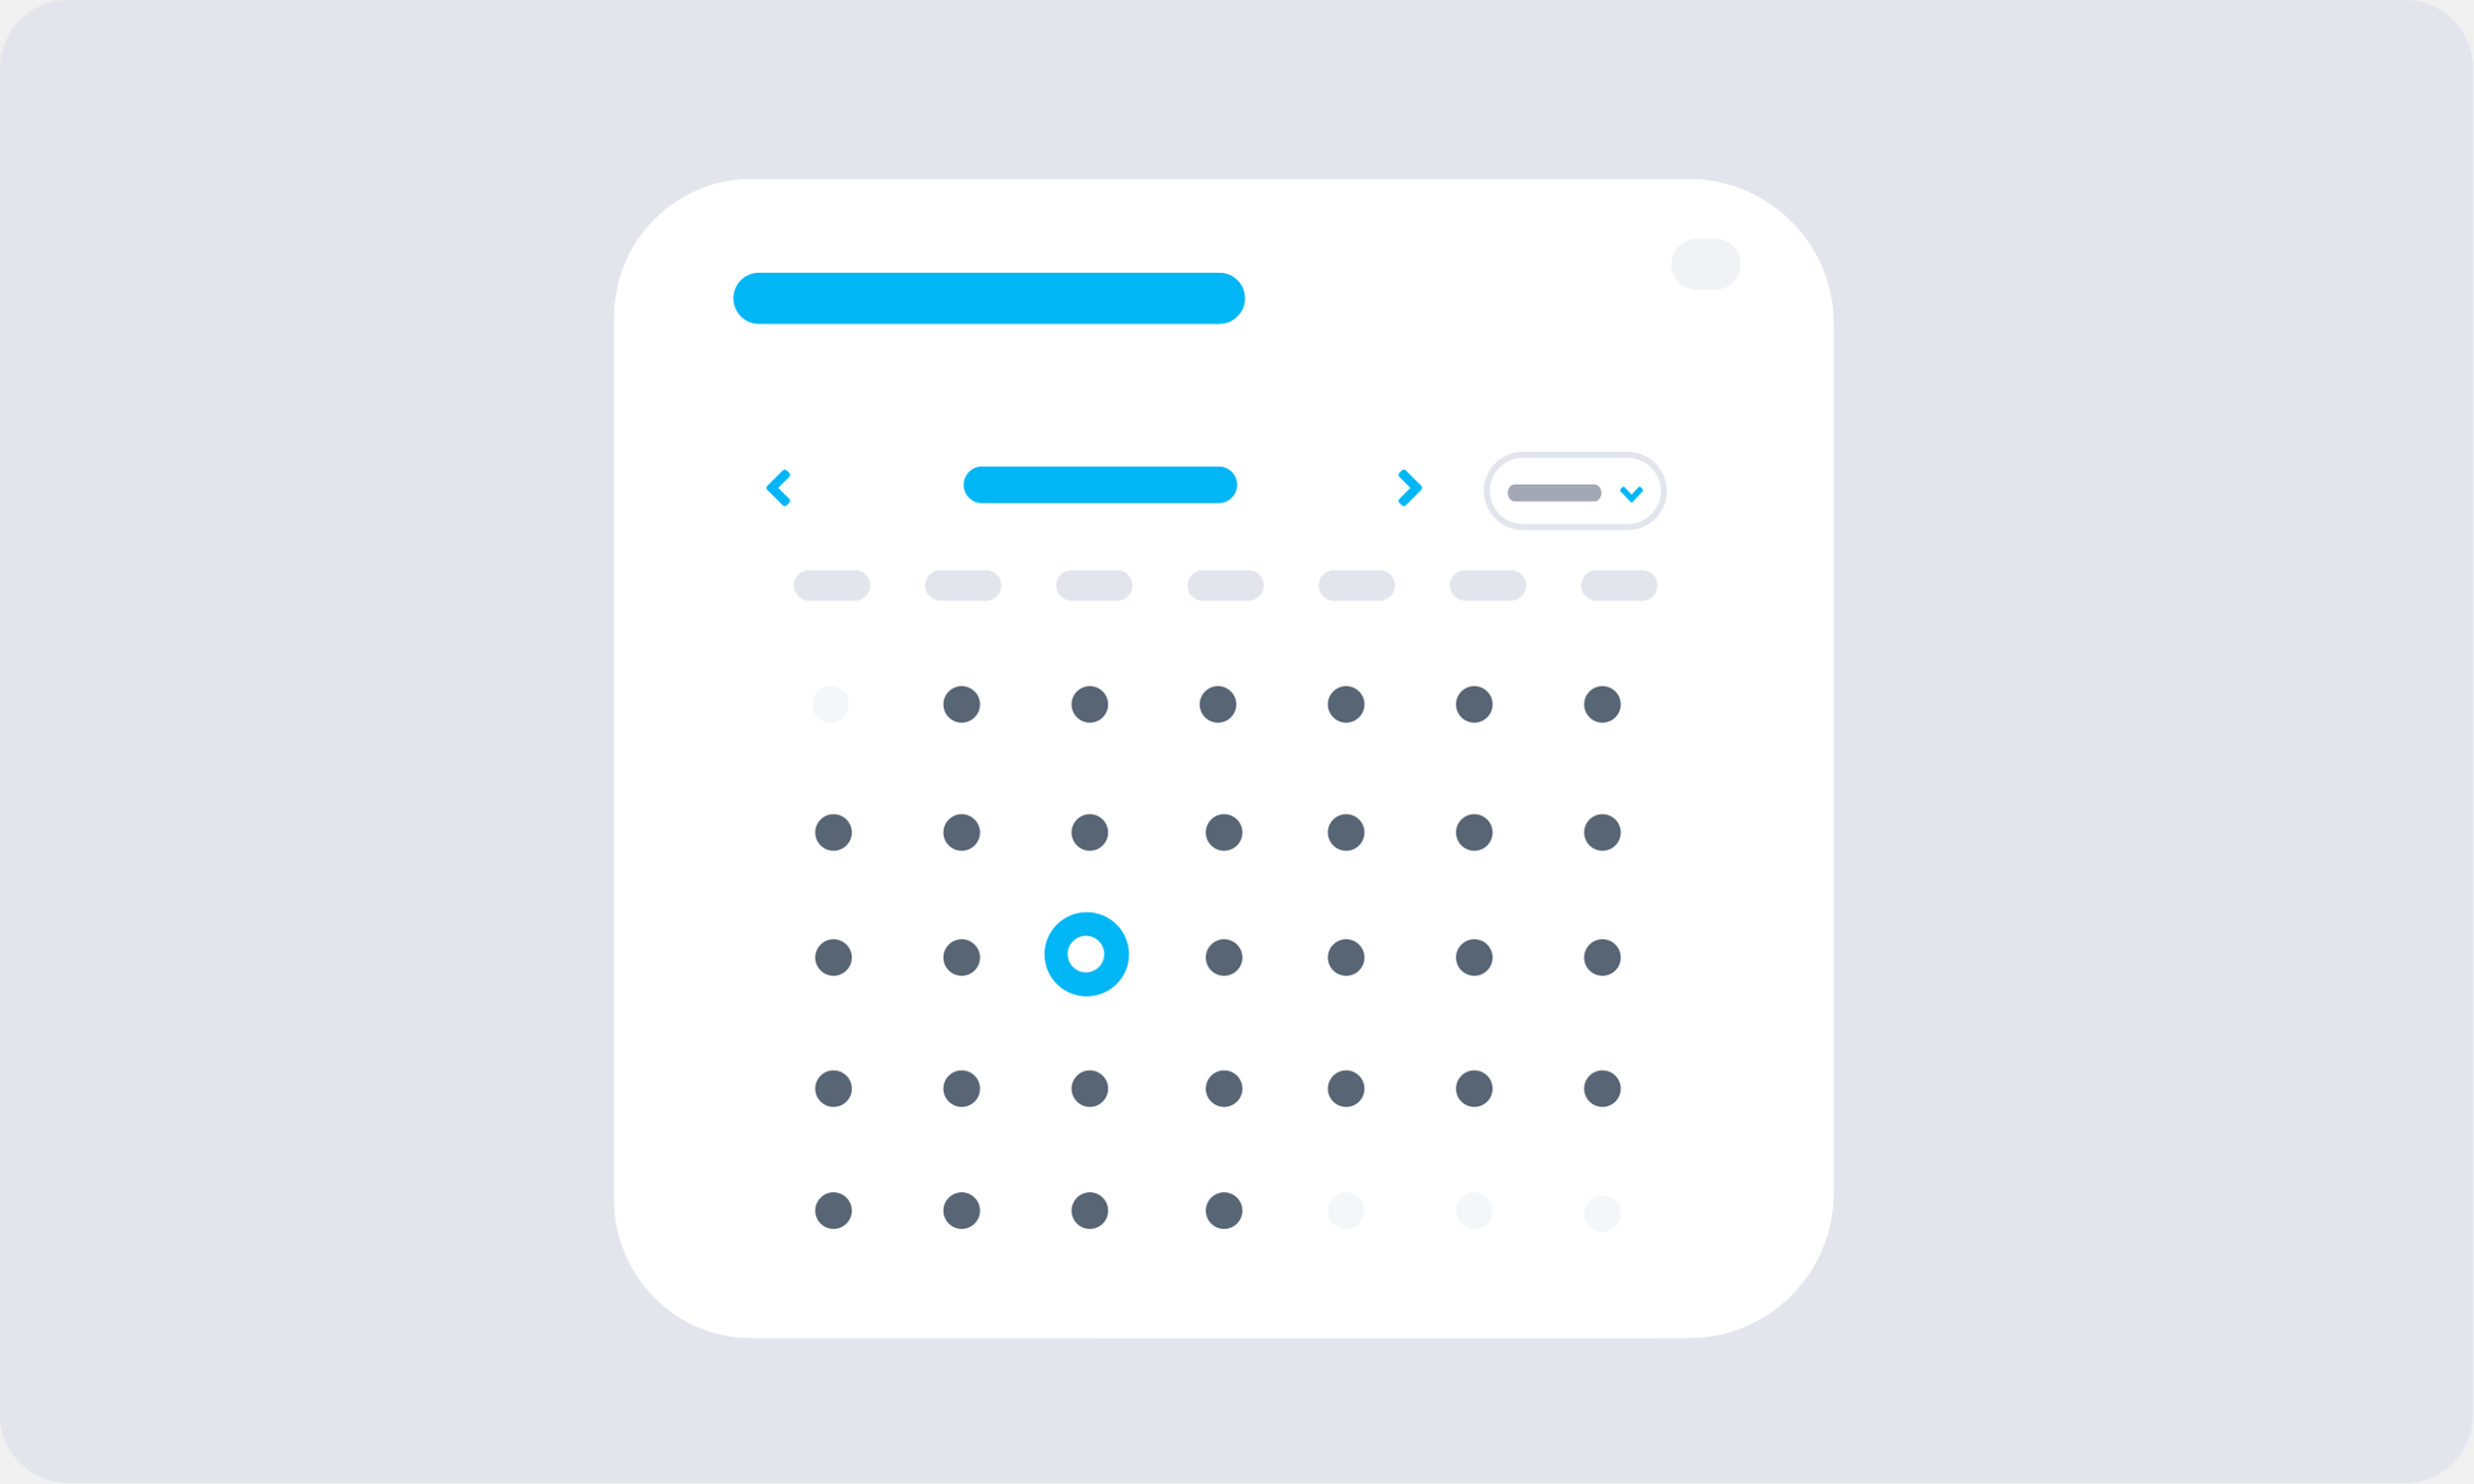
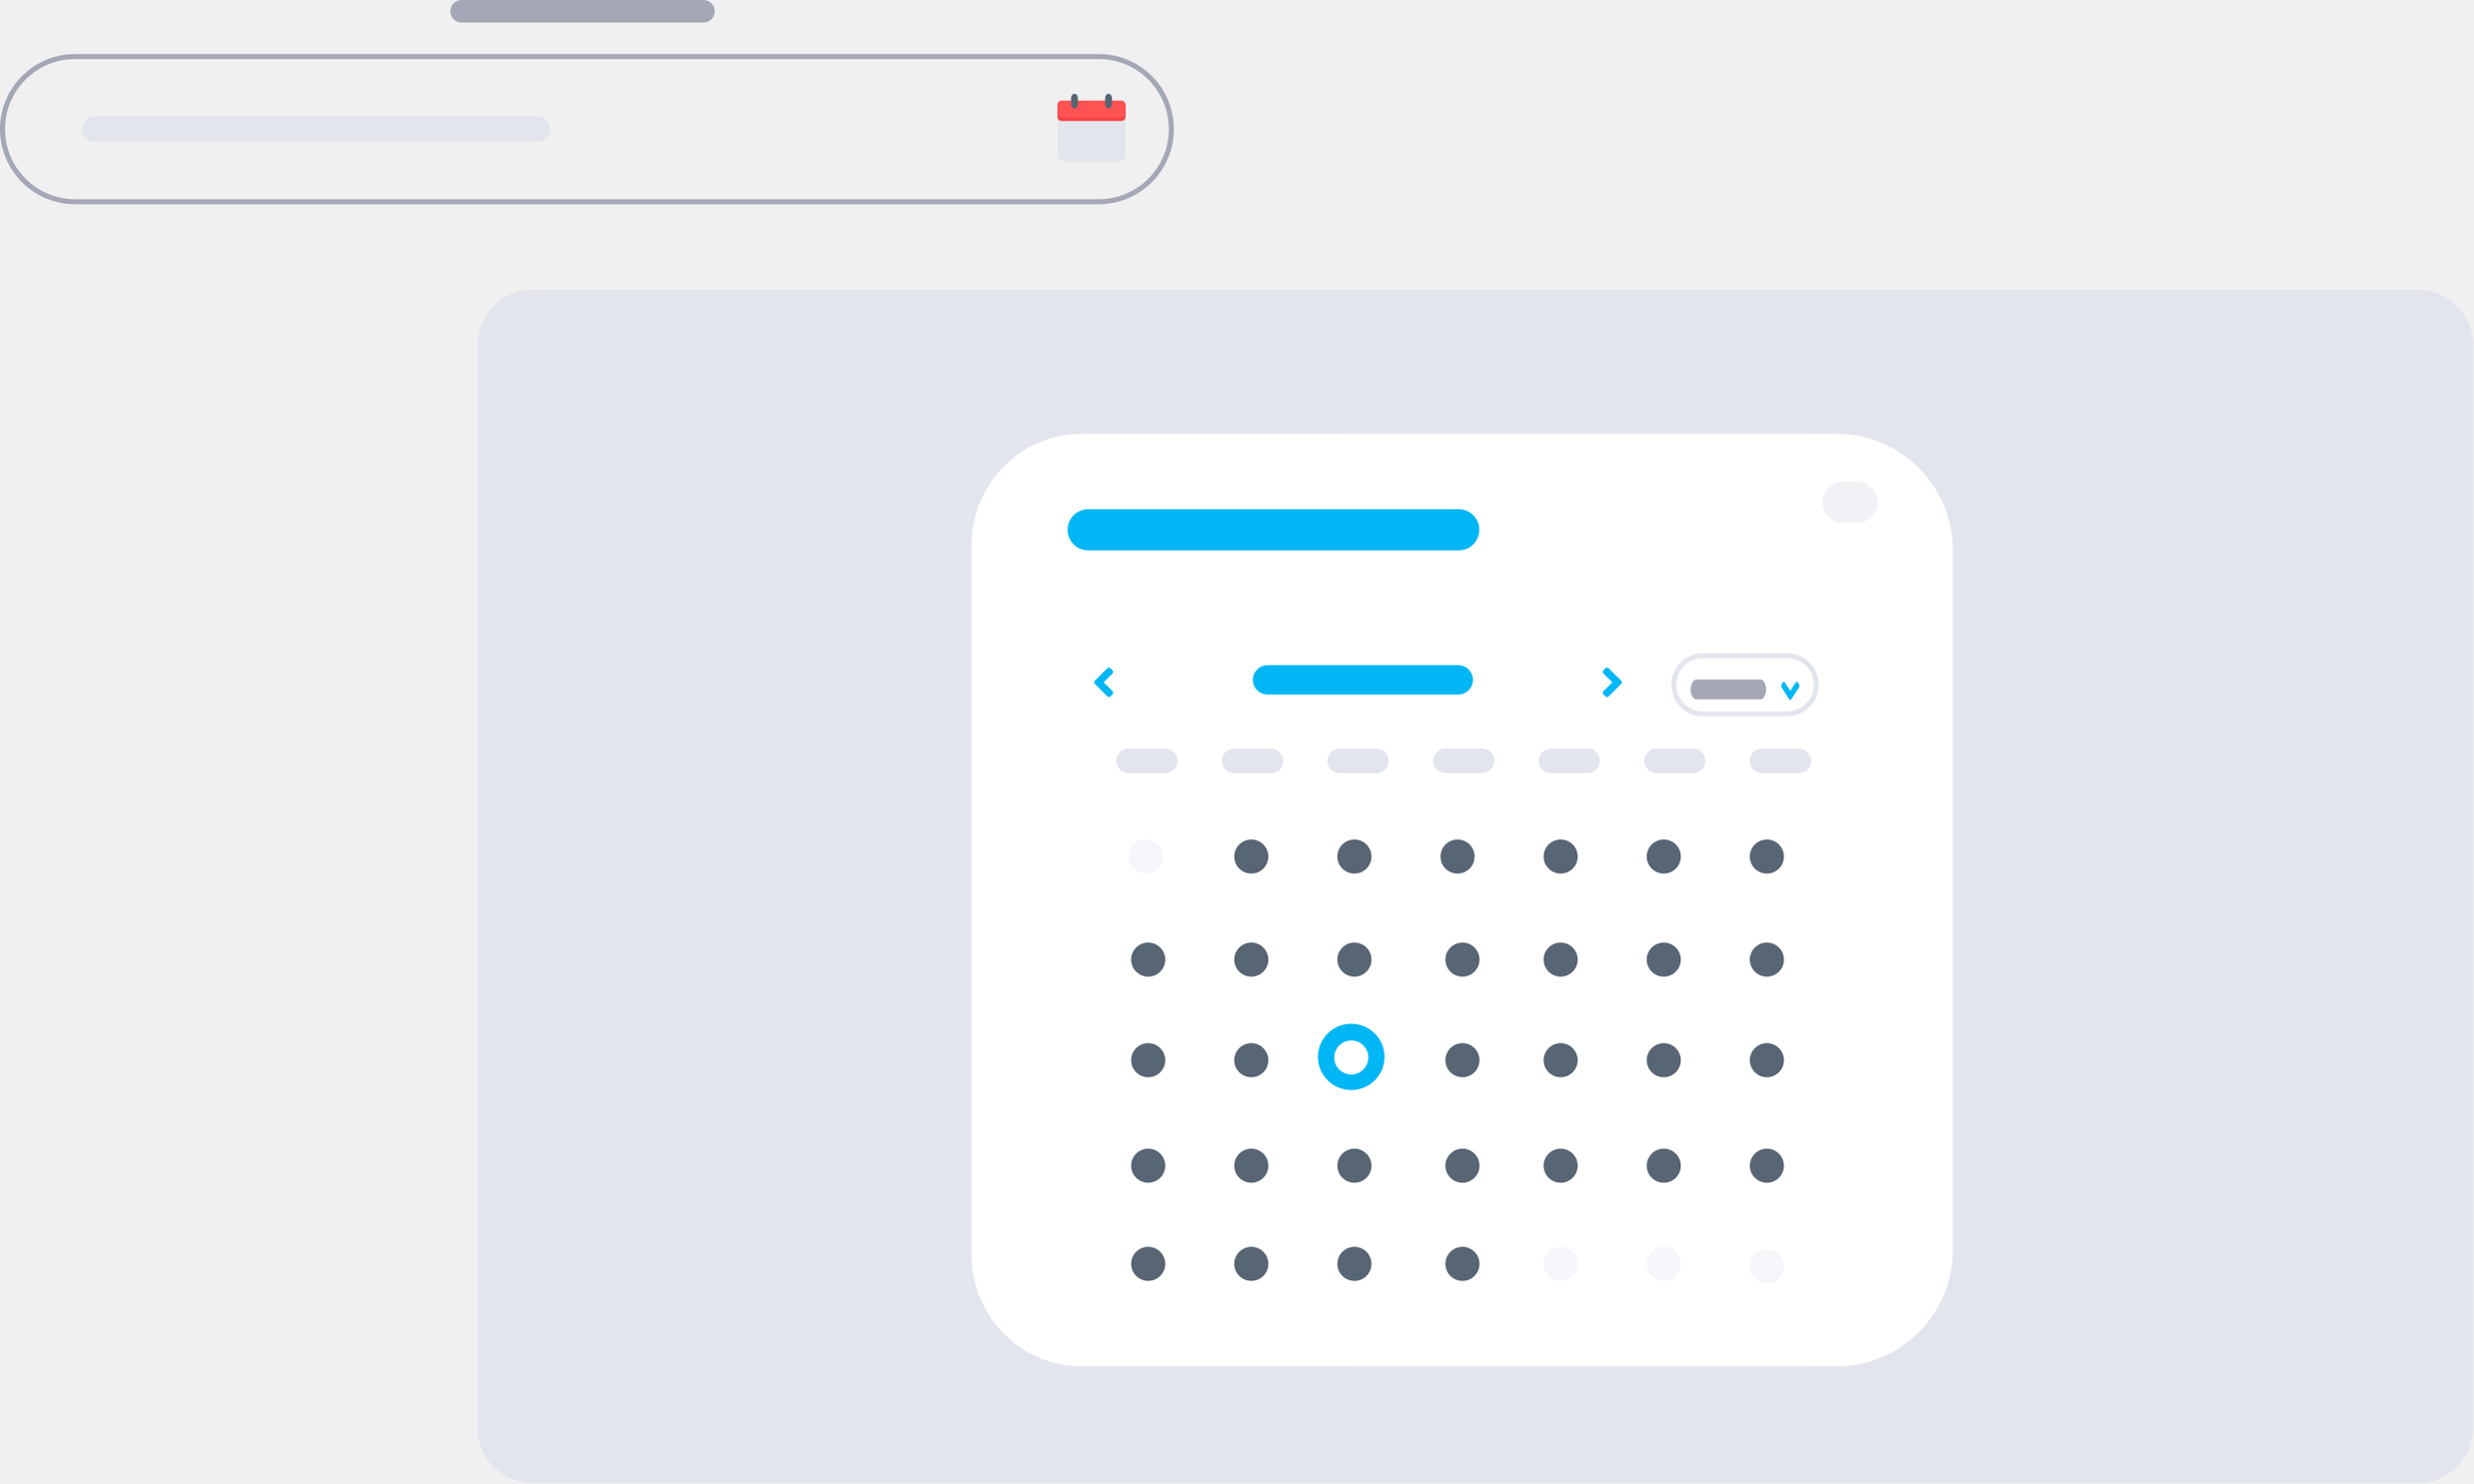
<svg xmlns="http://www.w3.org/2000/svg" xmlns:xlink="http://www.w3.org/1999/xlink" width="145px" height="87px" viewBox="0 0 145 87" version="1.1">
  <defs>
-     <ellipse id="path-1" cx="2.478" cy="2.47" rx="2.478" ry="2.47" />
+     <ellipse id="path-1" cx="1.953" cy="1.945" rx="1.953" ry="1.945" />
  </defs>
  <g id="pages" stroke="none" stroke-width="1" fill="none" fill-rule="evenodd">
    <g id="DatePicker">
-       <path d="M4,0 L141,0 C143.209,0 145,1.791 145,4 L145,83 C145,85.209 143.209,87 141,87 L4,87 C1.791,87 0,85.209 0,83 L0,4 C0,1.791 1.791,0 4,0 Z" id="Rectangle" fill="#E3E5ED" fill-rule="nonzero" />
-       <g id="Group-121" transform="translate(36, 10.5)">
-         <path d="M63.018,1.8189894e-12 C67.712,1.8189894e-12 71.518,3.806 71.518,8.5 L71.518,59.5 C71.518,64.194 67.712,68 63.018,68 L28,68 L28,1.8189894e-12 L63.018,1.8189894e-12 Z" id="Rectangle-23" fill="#FFFFFF" fill-rule="nonzero" />
-         <g id="z-embedded-/-List-Box" fill="#FFFFFF" fill-rule="nonzero">
-           <path d="M0,8.136 C0,3.643 3.588,0 8.022,0 L61,0 L61,68 L8.022,68 C3.591,68 0,64.348 0,59.864 L0,8.136 Z" id="overflow-bkgd" />
-         </g>
-         <path d="M9.516,18.766 L8.603,17.853 C8.54,17.79 8.54,17.688 8.603,17.626 L8.755,17.474 C8.818,17.411 8.92,17.411 8.982,17.474 L9.629,18.121 L10.276,17.474 C10.339,17.411 10.441,17.411 10.504,17.474 L10.656,17.626 C10.719,17.689 10.719,17.791 10.656,17.853 L9.743,18.766 C9.681,18.829 9.579,18.829 9.516,18.766 L9.516,18.766 Z" id="Shape-Copy" fill="#01B6F5" fill-rule="nonzero" transform="translate(9.629386, 18.11981) scale(1, -1) rotate(-270) translate(-9.629386, -18.11981) " />
-         <path d="M46.58,18.766 L45.667,17.853 C45.604,17.79 45.604,17.688 45.667,17.626 L45.819,17.474 C45.882,17.411 45.984,17.411 46.046,17.474 L46.693,18.121 L47.34,17.474 C47.403,17.411 47.505,17.411 47.568,17.474 L47.719,17.626 C47.783,17.689 47.783,17.791 47.719,17.853 L46.807,18.766 C46.745,18.829 46.643,18.829 46.58,18.766 L46.58,18.766 Z" id="Shape-Copy" fill="#01B6F5" fill-rule="nonzero" transform="translate(46.69328, 18.11981) rotate(-90) translate(-46.69328, -18.11981) " />
-         <g id="Group-120" transform="translate(51, 16)" fill-rule="nonzero">
-           <g id="Group-46">
-             <g id="Group-16" transform="translate(8, 2)" fill="#01B6F5">
-               <path d="M0.595,0.939 L0.029,0.336 C-0.01,0.295 -0.01,0.227 0.029,0.186 L0.123,0.086 C0.162,0.044 0.225,0.044 0.264,0.086 L0.665,0.513 L1.065,0.086 C1.104,0.044 1.168,0.044 1.206,0.086 L1.3,0.186 C1.339,0.228 1.339,0.295 1.3,0.336 L0.735,0.939 C0.697,0.981 0.634,0.981 0.595,0.939 L0.595,0.939 Z" id="Shape-Copy" transform="translate(0.664773, 0.512495) rotate(-360) translate(-0.664773, -0.512495) " />
+       <g transform="translate(28, 17)">
+         <path d="M3.218,0 L113.782,0 C115.559,0 117,1.441 117,3.218 L117,66.782 C117,68.559 115.559,70 113.782,70 L3.218,70 C1.441,70 0,68.559 0,66.782 L0,3.218 C0,1.441 1.441,0 3.218,0 Z" id="Rectangle" fill="#E3E5ED" fill-rule="nonzero" />
+         <g id="Group-121" transform="translate(28.96552, 8.448276)">
+           <path d="M50.704,1.46355469e-12 C54.481,1.46355469e-12 57.543,3.062 57.543,6.839 L57.543,47.874 C57.543,51.651 54.481,54.713 50.704,54.713 L22.529,54.713 L22.529,1.46355469e-12 L50.704,1.46355469e-12 Z" id="Rectangle-23" fill="#FFFFFF" fill-rule="nonzero" />
+           <g id="z-embedded-/-List-Box" fill="#FFFFFF" fill-rule="nonzero">
+             <path d="M0,6.547 C0,2.931 2.887,0 6.454,0 L49.08,0 L49.08,54.713 L6.454,54.713 C2.89,54.713 0,51.774 0,48.166 L0,6.547 Z" id="overflow-bkgd" />
+           </g>
+           <path d="M7.657,15.099 L6.922,14.365 C6.871,14.314 6.871,14.232 6.922,14.181 L7.044,14.059 C7.095,14.009 7.177,14.009 7.227,14.059 L7.748,14.58 L8.268,14.059 C8.319,14.009 8.401,14.009 8.451,14.059 L8.573,14.181 C8.624,14.232 8.624,14.314 8.573,14.365 L7.839,15.099 C7.789,15.15 7.707,15.15 7.657,15.099 L7.657,15.099 Z" id="Shape-Copy" fill="#01B6F5" fill-rule="nonzero" transform="translate(7.747782, 14.57916) scale(1, -1) rotate(-270) translate(-7.747782, -14.57916) " />
+           <path d="M37.478,15.099 L36.744,14.365 C36.693,14.314 36.693,14.232 36.744,14.181 L36.866,14.059 C36.916,14.009 36.999,14.009 37.049,14.059 L37.569,14.58 L38.09,14.059 C38.141,14.009 38.223,14.009 38.273,14.059 L38.395,14.181 C38.446,14.232 38.446,14.314 38.395,14.365 L37.661,15.099 C37.611,15.15 37.529,15.15 37.478,15.099 L37.478,15.099 Z" id="Shape-Copy" fill="#01B6F5" fill-rule="nonzero" transform="translate(37.56931, 14.57916) rotate(-90) translate(-37.56931, -14.57916) " />
+           <g id="Group-120" transform="translate(41.03448, 12.87356)" fill-rule="nonzero">
+             <g id="Group-46">
+               <g id="Group-16" transform="translate(6.436782, 1.609195)" fill="#01B6F5">
+                 <path d="M0.478,1.096 L0.024,0.392 C-0.008,0.344 -0.008,0.265 0.024,0.217 L0.099,0.1 C0.131,0.051 0.181,0.051 0.213,0.1 L0.535,0.599 L0.857,0.1 C0.889,0.051 0.939,0.051 0.971,0.1 L1.046,0.217 C1.078,0.266 1.078,0.344 1.046,0.392 L0.591,1.096 C0.561,1.144 0.51,1.144 0.478,1.096 L0.478,1.096 Z" id="Shape-Copy" transform="translate(0.534875, 0.597911) rotate(-360) translate(-0.534875, -0.597911) " />
+               </g>
+               <path d="M0.287,1.851 C0.287,2.713 0.989,3.414 1.853,3.414 L6.784,3.414 C7.65,3.414 8.35,2.715 8.35,1.851 C8.35,0.989 7.648,0.287 6.784,0.287 L1.853,0.287 C0.987,0.287 0.287,0.987 0.287,1.851 Z M0,1.851 C0,0.829 0.828,0 1.853,0 L6.784,0 C7.808,0 8.637,0.831 8.637,1.851 C8.637,2.873 7.809,3.702 6.784,3.702 L1.853,3.702 C0.83,3.702 0,2.871 0,1.851 Z" id="Rectangle-2" fill="#E3E5ED" />
            </g>
-             <path d="M0.357,2.3 C0.357,3.372 1.229,4.243 2.303,4.243 L8.432,4.243 C9.508,4.243 10.378,3.374 10.378,2.3 C10.378,1.229 9.506,0.357 8.432,0.357 L2.303,0.357 C1.227,0.357 0.357,1.227 0.357,2.3 Z M0,2.3 C0,1.03 1.029,0 2.303,0 L8.432,0 C9.704,0 10.735,1.032 10.735,2.3 C10.735,3.571 9.706,4.601 8.432,4.601 L2.303,4.601 C1.031,4.601 0,3.568 0,2.3 Z" id="Rectangle-2" fill="#E3E5ED" />
+             <path d="M1.469,2.709 C1.283,2.709 1.131,2.448 1.131,2.126 C1.131,1.804 1.283,1.542 1.469,1.542 L5.214,1.542 C5.401,1.542 5.552,1.804 5.552,2.126 C5.552,2.448 5.401,2.709 5.214,2.709 L1.469,2.709 Z" id="Line-12-Copy-3" fill="#A4A7B5" />
          </g>
-           <path d="M1.826,2.917 C1.594,2.917 1.406,2.693 1.406,2.417 C1.406,2.141 1.594,1.917 1.826,1.917 L6.48,1.917 C6.713,1.917 6.901,2.141 6.901,2.417 C6.901,2.693 6.713,2.917 6.48,2.917 L1.826,2.917 Z" id="Line-12-Copy-3" fill="#A4A7B5" />
-         </g>
-         <g id="Day-31----" transform="translate(25.24182, 43.01492)">
-           <mask id="mask-2" fill="white">
-             <use xlink:href="#path-1" />
-           </mask>
-           <use id="Oval-2" fill="#01B6F5" xlink:href="#path-1" />
-           <g id="BG" mask="url(#mask-2)" fill="#FFFFFF" fill-opacity="0">
-             <g transform="translate(-1.252396, -1.073482)" id="box">
-               <rect x="0" y="0" width="7.62" height="7.617" />
+           <g id="Day-31----" transform="translate(20.30951, 34.6097)">
+             <mask id="mask-2" fill="white">
+               <use xlink:href="#path-1" />
+             </mask>
+             <use id="Oval-2" fill="#01B6F5" xlink:href="#path-1" />
+             <g id="BG" mask="url(#mask-2)" fill="#FFFFFF" fill-opacity="0">
+               <g transform="translate(-1.007675, -0.863721)" id="box">
+                 <rect x="0" y="0" width="6.131" height="6.128" />
+               </g>
            </g>
          </g>
+           <path d="M9.205,19.905 C8.808,19.905 8.486,19.583 8.486,19.186 C8.486,18.788 8.808,18.466 9.205,18.466 L11.365,18.466 C11.762,18.466 12.084,18.788 12.084,19.186 C12.084,19.583 11.762,19.905 11.365,19.905 L9.205,19.905 Z M15.395,19.905 C14.998,19.905 14.676,19.583 14.676,19.186 C14.676,18.788 14.998,18.466 15.395,18.466 L17.555,18.466 C17.952,18.466 18.274,18.788 18.274,19.186 C18.274,19.583 17.952,19.905 17.555,19.905 L15.395,19.905 Z M21.585,19.905 C21.188,19.905 20.866,19.583 20.866,19.186 C20.866,18.788 21.188,18.466 21.585,18.466 L23.745,18.466 C24.142,18.466 24.464,18.788 24.464,19.186 C24.464,19.583 24.142,19.905 23.745,19.905 L21.585,19.905 Z M27.775,19.905 C27.378,19.905 27.056,19.583 27.056,19.186 C27.056,18.788 27.378,18.466 27.775,18.466 L29.935,18.466 C30.332,18.466 30.654,18.788 30.654,19.186 C30.654,19.583 30.332,19.905 29.935,19.905 L27.775,19.905 Z M33.965,19.905 C33.568,19.905 33.246,19.583 33.246,19.186 C33.246,18.788 33.568,18.466 33.965,18.466 L36.125,18.466 C36.522,18.466 36.844,18.788 36.844,19.186 C36.844,19.583 36.522,19.905 36.125,19.905 L33.965,19.905 Z M40.155,19.905 C39.758,19.905 39.436,19.583 39.436,19.186 C39.436,18.788 39.758,18.466 40.155,18.466 L42.315,18.466 C42.712,18.466 43.034,18.788 43.034,19.186 C43.034,19.583 42.712,19.905 42.315,19.905 L40.155,19.905 Z M46.345,19.905 C45.948,19.905 45.626,19.583 45.626,19.186 C45.626,18.788 45.948,18.466 46.345,18.466 L48.505,18.466 C48.902,18.466 49.224,18.788 49.224,19.186 C49.224,19.583 48.902,19.905 48.505,19.905 L46.345,19.905 Z" id="Line-12" fill="#E3E5ED" fill-rule="nonzero" />
+           <path d="M17.358,15.299 C16.881,15.299 16.494,14.912 16.494,14.435 C16.494,13.958 16.881,13.571 17.358,13.571 L28.535,13.571 C29.012,13.571 29.399,13.958 29.399,14.435 C29.399,14.912 29.012,15.299 28.535,15.299 L17.358,15.299 Z" id="Line-12-Copy-2" fill="#01B6F5" fill-rule="nonzero" />
+           <circle id="Oval" fill="#F4F6F9" fill-rule="nonzero" cx="10.213" cy="24.8" r="1" />
+           <circle id="Oval-Copy-9" fill="#576574" fill-rule="nonzero" cx="16.403" cy="24.8" r="1" />
+           <circle id="Oval-Copy-10" fill="#576574" fill-rule="nonzero" cx="22.449" cy="24.8" r="1" />
+           <circle id="Oval-Copy-11" fill="#576574" fill-rule="nonzero" cx="28.495" cy="24.8" r="1" />
+           <circle id="Oval-Copy-12" fill="#576574" fill-rule="nonzero" cx="34.541" cy="24.8" r="1" />
+           <circle id="Oval-Copy-13" fill="#576574" fill-rule="nonzero" cx="40.587" cy="24.8" r="1" />
+           <circle id="Oval-Copy-14" fill="#576574" fill-rule="nonzero" cx="46.633" cy="24.8" r="1" />
+           <circle id="Oval-Copy-15" fill="#576574" fill-rule="nonzero" cx="46.633" cy="30.846" r="1" />
+           <circle id="Oval-Copy-16" fill="#576574" fill-rule="nonzero" cx="40.587" cy="30.846" r="1" />
+           <circle id="Oval-Copy-22" fill="#576574" fill-rule="nonzero" cx="40.587" cy="36.748" r="1" />
+           <circle id="Oval-Copy-29" fill="#576574" fill-rule="nonzero" cx="40.587" cy="42.938" r="1" />
+           <circle id="Oval-Copy-41" fill="#576574" fill-rule="nonzero" cx="46.633" cy="42.938" r="1" />
+           <circle id="Oval-Copy-42" fill="#F4F6F9" fill-rule="nonzero" cx="46.633" cy="48.84" r="1" />
+           <circle id="Oval-Copy-40" fill="#F4F6F9" fill-rule="nonzero" cx="40.587" cy="48.696" r="1" />
+           <circle id="Oval-Copy-28" fill="#576574" fill-rule="nonzero" cx="46.633" cy="36.748" r="1" />
+           <circle id="Oval-Copy-17" fill="#576574" fill-rule="nonzero" cx="34.541" cy="30.846" r="1" />
+           <circle id="Oval-Copy-23" fill="#576574" fill-rule="nonzero" cx="34.541" cy="36.748" r="1" />
+           <circle id="Oval-Copy-30" fill="#576574" fill-rule="nonzero" cx="34.541" cy="42.938" r="1" />
+           <circle id="Oval-Copy-35" fill="#F4F6F9" fill-rule="nonzero" cx="34.541" cy="48.696" r="1" />
+           <circle id="Oval-Copy-18" fill="#576574" fill-rule="nonzero" cx="28.783" cy="30.846" r="1" />
+           <circle id="Oval-Copy-24" fill="#576574" fill-rule="nonzero" cx="28.783" cy="36.748" r="1" />
+           <circle id="Oval-Copy-31" fill="#576574" fill-rule="nonzero" cx="28.783" cy="42.938" r="1" />
+           <circle id="Oval-Copy-36" fill="#576574" fill-rule="nonzero" cx="28.783" cy="48.696" r="1" />
+           <circle id="Oval-Copy-19" fill="#576574" fill-rule="nonzero" cx="22.449" cy="30.846" r="1" />
+           <circle id="Oval-Copy-25" fill="#FFFFFF" fill-rule="nonzero" cx="22.266" cy="36.588" r="1" />
+           <circle id="Oval-Copy-32" fill="#576574" fill-rule="nonzero" cx="22.449" cy="42.938" r="1" />
+           <circle id="Oval-Copy-37" fill="#576574" fill-rule="nonzero" cx="22.449" cy="48.696" r="1" />
+           <circle id="Oval-Copy-20" fill="#576574" fill-rule="nonzero" cx="16.403" cy="30.846" r="1" />
+           <circle id="Oval-Copy-26" fill="#576574" fill-rule="nonzero" cx="16.403" cy="36.748" r="1" />
+           <circle id="Oval-Copy-33" fill="#576574" fill-rule="nonzero" cx="16.403" cy="42.938" r="1" />
+           <circle id="Oval-Copy-38" fill="#576574" fill-rule="nonzero" cx="16.403" cy="48.696" r="1" />
+           <circle id="Oval-Copy-21" fill="#576574" fill-rule="nonzero" cx="10.357" cy="30.846" r="1" />
+           <circle id="Oval-Copy-27" fill="#576574" fill-rule="nonzero" cx="10.357" cy="36.748" r="1" />
+           <circle id="Oval-Copy-34" fill="#576574" fill-rule="nonzero" cx="10.357" cy="42.938" r="1" />
+           <circle id="Oval-Copy-39" fill="#576574" fill-rule="nonzero" cx="10.357" cy="48.696" r="1" />
+           <path d="M6.83,6.839 C6.168,6.839 5.632,6.299 5.632,5.632 C5.632,4.966 6.168,4.425 6.83,4.425 L28.573,4.425 C29.234,4.425 29.77,4.966 29.77,5.632 C29.77,6.299 29.234,6.839 28.573,6.839 L6.83,6.839 Z" id="Line-12-Copy-2" fill="#01B6F5" fill-rule="nonzero" />
+           <path d="M51.092,5.23 C50.425,5.23 49.885,4.69 49.885,4.023 C49.885,3.356 50.425,2.816 51.092,2.816 L51.937,2.816 C52.603,2.816 53.144,3.356 53.144,4.023 C53.144,4.69 52.603,5.23 51.937,5.23 L51.092,5.23 Z" id="Line-12-Copy-2" fill="#E3E5ED" fill-rule="nonzero" opacity="0.496" />
        </g>
-         <path d="M11.441,24.74 C10.947,24.74 10.546,24.339 10.546,23.845 C10.546,23.351 10.947,22.95 11.441,22.95 L14.125,22.95 C14.619,22.95 15.019,23.351 15.019,23.845 C15.019,24.339 14.619,24.74 14.125,24.74 L11.441,24.74 Z M19.134,24.74 C18.64,24.74 18.24,24.339 18.24,23.845 C18.24,23.351 18.64,22.95 19.134,22.95 L21.818,22.95 C22.312,22.95 22.712,23.351 22.712,23.845 C22.712,24.339 22.312,24.74 21.818,24.74 L19.134,24.74 Z M26.827,24.74 C26.333,24.74 25.933,24.339 25.933,23.845 C25.933,23.351 26.333,22.95 26.827,22.95 L29.511,22.95 C30.005,22.95 30.406,23.351 30.406,23.845 C30.406,24.339 30.005,24.74 29.511,24.74 L26.827,24.74 Z M34.521,24.74 C34.027,24.74 33.626,24.339 33.626,23.845 C33.626,23.351 34.027,22.95 34.521,22.95 L37.204,22.95 C37.699,22.95 38.099,23.351 38.099,23.845 C38.099,24.339 37.699,24.74 37.204,24.74 L34.521,24.74 Z M42.214,24.74 C41.72,24.74 41.319,24.339 41.319,23.845 C41.319,23.351 41.72,22.95 42.214,22.95 L44.898,22.95 C45.392,22.95 45.792,23.351 45.792,23.845 C45.792,24.339 45.392,24.74 44.898,24.74 L42.214,24.74 Z M49.907,24.74 C49.413,24.74 49.013,24.339 49.013,23.845 C49.013,23.351 49.413,22.95 49.907,22.95 L52.591,22.95 C53.085,22.95 53.486,23.351 53.486,23.845 C53.486,24.339 53.085,24.74 52.591,24.74 L49.907,24.74 Z M57.601,24.74 C57.107,24.74 56.706,24.339 56.706,23.845 C56.706,23.351 57.107,22.95 57.601,22.95 L60.284,22.95 C60.778,22.95 61.179,23.351 61.179,23.845 C61.179,24.339 60.778,24.74 60.284,24.74 L57.601,24.74 Z" id="Line-12" fill="#E3E5ED" fill-rule="nonzero" />
-         <path d="M21.573,19.014 C20.981,19.014 20.5,18.534 20.5,17.941 C20.5,17.348 20.981,16.867 21.573,16.867 L35.465,16.867 C36.058,16.867 36.538,17.348 36.538,17.941 C36.538,18.534 36.058,19.014 35.465,19.014 L21.573,19.014 Z" id="Line-12-Copy-2" fill="#01B6F5" fill-rule="nonzero" />
-         <circle id="Oval" fill="#F4F6F9" fill-rule="nonzero" cx="12.693" cy="30.823" r="1.073" />
-         <circle id="Oval-Copy-9" fill="#576574" fill-rule="nonzero" cx="20.387" cy="30.823" r="1.073" />
-         <circle id="Oval-Copy-10" fill="#576574" fill-rule="nonzero" cx="27.901" cy="30.823" r="1.073" />
-         <circle id="Oval-Copy-11" fill="#576574" fill-rule="nonzero" cx="35.415" cy="30.823" r="1.073" />
-         <circle id="Oval-Copy-12" fill="#576574" fill-rule="nonzero" cx="42.93" cy="30.823" r="1.073" />
-         <circle id="Oval-Copy-13" fill="#576574" fill-rule="nonzero" cx="50.444" cy="30.823" r="1.073" />
-         <circle id="Oval-Copy-14" fill="#576574" fill-rule="nonzero" cx="57.958" cy="30.823" r="1.073" />
-         <circle id="Oval-Copy-15" fill="#576574" fill-rule="nonzero" cx="57.958" cy="38.337" r="1.073" />
-         <circle id="Oval-Copy-16" fill="#576574" fill-rule="nonzero" cx="50.444" cy="38.337" r="1.073" />
-         <circle id="Oval-Copy-22" fill="#576574" fill-rule="nonzero" cx="50.444" cy="45.673" r="1.073" />
-         <circle id="Oval-Copy-29" fill="#576574" fill-rule="nonzero" cx="50.444" cy="53.366" r="1.073" />
-         <circle id="Oval-Copy-41" fill="#576574" fill-rule="nonzero" cx="57.958" cy="53.366" r="1.073" />
-         <circle id="Oval-Copy-42" fill="#F4F6F9" fill-rule="nonzero" cx="57.958" cy="60.701" r="1.073" />
-         <circle id="Oval-Copy-40" fill="#F4F6F9" fill-rule="nonzero" cx="50.444" cy="60.522" r="1.073" />
-         <circle id="Oval-Copy-28" fill="#576574" fill-rule="nonzero" cx="57.958" cy="45.673" r="1.073" />
-         <circle id="Oval-Copy-17" fill="#576574" fill-rule="nonzero" cx="42.93" cy="38.337" r="1.073" />
-         <circle id="Oval-Copy-23" fill="#576574" fill-rule="nonzero" cx="42.93" cy="45.673" r="1.073" />
-         <circle id="Oval-Copy-30" fill="#576574" fill-rule="nonzero" cx="42.93" cy="53.366" r="1.073" />
-         <circle id="Oval-Copy-35" fill="#F4F6F9" fill-rule="nonzero" cx="42.93" cy="60.522" r="1.073" />
-         <circle id="Oval-Copy-18" fill="#576574" fill-rule="nonzero" cx="35.773" cy="38.337" r="1.073" />
-         <circle id="Oval-Copy-24" fill="#576574" fill-rule="nonzero" cx="35.773" cy="45.673" r="1.073" />
-         <circle id="Oval-Copy-31" fill="#576574" fill-rule="nonzero" cx="35.773" cy="53.366" r="1.073" />
-         <circle id="Oval-Copy-36" fill="#576574" fill-rule="nonzero" cx="35.773" cy="60.522" r="1.073" />
-         <circle id="Oval-Copy-19" fill="#576574" fill-rule="nonzero" cx="27.901" cy="38.337" r="1.073" />
-         <circle id="Oval-Copy-25" fill="#FFFFFF" fill-rule="nonzero" cx="27.673" cy="45.473" r="1.073" />
-         <circle id="Oval-Copy-32" fill="#576574" fill-rule="nonzero" cx="27.901" cy="53.366" r="1.073" />
-         <circle id="Oval-Copy-37" fill="#576574" fill-rule="nonzero" cx="27.901" cy="60.522" r="1.073" />
-         <circle id="Oval-Copy-20" fill="#576574" fill-rule="nonzero" cx="20.387" cy="38.337" r="1.073" />
-         <circle id="Oval-Copy-26" fill="#576574" fill-rule="nonzero" cx="20.387" cy="45.673" r="1.073" />
-         <circle id="Oval-Copy-33" fill="#576574" fill-rule="nonzero" cx="20.387" cy="53.366" r="1.073" />
-         <circle id="Oval-Copy-38" fill="#576574" fill-rule="nonzero" cx="20.387" cy="60.522" r="1.073" />
-         <circle id="Oval-Copy-21" fill="#576574" fill-rule="nonzero" cx="12.872" cy="38.337" r="1.073" />
-         <circle id="Oval-Copy-27" fill="#576574" fill-rule="nonzero" cx="12.872" cy="45.673" r="1.073" />
-         <circle id="Oval-Copy-34" fill="#576574" fill-rule="nonzero" cx="12.872" cy="53.366" r="1.073" />
-         <circle id="Oval-Copy-39" fill="#576574" fill-rule="nonzero" cx="12.872" cy="60.522" r="1.073" />
-         <path d="M8.488,8.5 C7.666,8.5 7,7.828 7,7 C7,6.172 7.666,5.5 8.488,5.5 L35.512,5.5 C36.334,5.5 37,6.172 37,7 C37,7.828 36.334,8.5 35.512,8.5 L8.488,8.5 Z" id="Line-12-Copy-2" fill="#01B6F5" fill-rule="nonzero" />
-         <path d="M63.5,6.5 C62.672,6.5 62,5.828 62,5 C62,4.172 62.672,3.5 63.5,3.5 L64.55,3.5 C65.378,3.5 66.05,4.172 66.05,5 C66.05,5.828 65.378,6.5 64.55,6.5 L63.5,6.5 Z" id="Line-12-Copy-2" fill="#E3E5ED" fill-rule="nonzero" opacity="0.496" />
+       </g>
+       <g id="Group-202" fill-rule="nonzero">
+         <g id="Group-179">
+           <path d="M4.406,3.464 C2.135,3.464 0.294,5.305 0.294,7.576 C0.294,9.846 2.135,11.687 4.406,11.687 L64.421,11.687 C66.692,11.687 68.533,9.846 68.533,7.576 C68.533,5.305 66.692,3.464 64.421,3.464 L4.406,3.464 Z M4.406,3.17 L64.421,3.17 C66.854,3.17 68.827,5.142 68.827,7.576 C68.827,10.009 66.854,11.981 64.421,11.981 L4.406,11.981 C1.972,11.981 0,10.009 0,7.576 C0,5.142 1.972,3.17 4.406,3.17 Z" id="Rectangle" fill="#A4A7B5" />
+           <path d="M5.534,8.31 C5.129,8.31 4.8,7.981 4.8,7.576 C4.8,7.17 5.129,6.841 5.534,6.841 L31.529,6.841 C31.935,6.841 32.264,7.17 32.264,7.576 C32.264,7.981 31.935,8.31 31.529,8.31 L5.534,8.31 Z" id="Line-12" fill="#E3E5ED" />
+           <path d="M27.06,1.32 C26.695,1.32 26.4,1.025 26.4,0.66 C26.4,0.295 26.695,2.18225438e-13 27.06,2.18225438e-13 L41.25,2.18225438e-13 C41.615,2.18225438e-13 41.91,0.295 41.91,0.66 C41.91,1.025 41.615,1.32 41.25,1.32 L27.06,1.32 Z" id="Line-12" fill="#A4A7B5" />
+         </g>
+         <g id="calendar" transform="translate(62, 4.5)">
+           <path d="M4,2.2 L4,4.559 C4,4.803 3.796,5 3.545,5 L0.455,5 C0.204,5 0,4.803 0,4.559 L0,2.2" id="Shape" fill="#E3E5ED" />
+           <path d="M3.748,2.6 L0.252,2.6 C0.113,2.6 0,2.49 0,2.355 L0,1.845 C0,1.71 0.113,1.6 0.252,1.6 L3.748,1.6 C3.887,1.6 4,1.71 4,1.845 L4,2.355 C4,2.49 3.887,2.6 3.748,2.6 Z" id="Shape" fill="#F34344" />
+           <path d="M3.748,2.4 L0.252,2.4 C0.113,2.4 0,2.29 0,2.155 L0,1.645 C0,1.51 0.113,1.4 0.252,1.4 L3.748,1.4 C3.887,1.4 4,1.51 4,1.645 L4,2.155 C4,2.29 3.887,2.4 3.748,2.4 Z" id="Shape" fill="#FF5253" />
+           <path d="M1.2,1.256 L1.2,1.6 C1.2,1.671 1.178,1.735 1.141,1.781 C1.105,1.828 1.055,1.856 1,1.856 C0.889,1.856 0.8,1.742 0.8,1.6 L0.8,1.256 C0.8,1.115 0.889,1 1,1 C1.11,1 1.2,1.115 1.2,1.256 Z" id="Shape" fill="#576574" />
+           <path d="M3.2,1.256 L3.2,1.6 C3.2,1.671 3.178,1.735 3.141,1.781 C3.105,1.828 3.055,1.856 3,1.856 C2.889,1.856 2.8,1.742 2.8,1.6 L2.8,1.256 C2.8,1.115 2.889,1 3,1 C3.11,1 3.2,1.115 3.2,1.256 Z" id="Shape" fill="#576574" />
+         </g>
      </g>
    </g>
  </g>
</svg>
